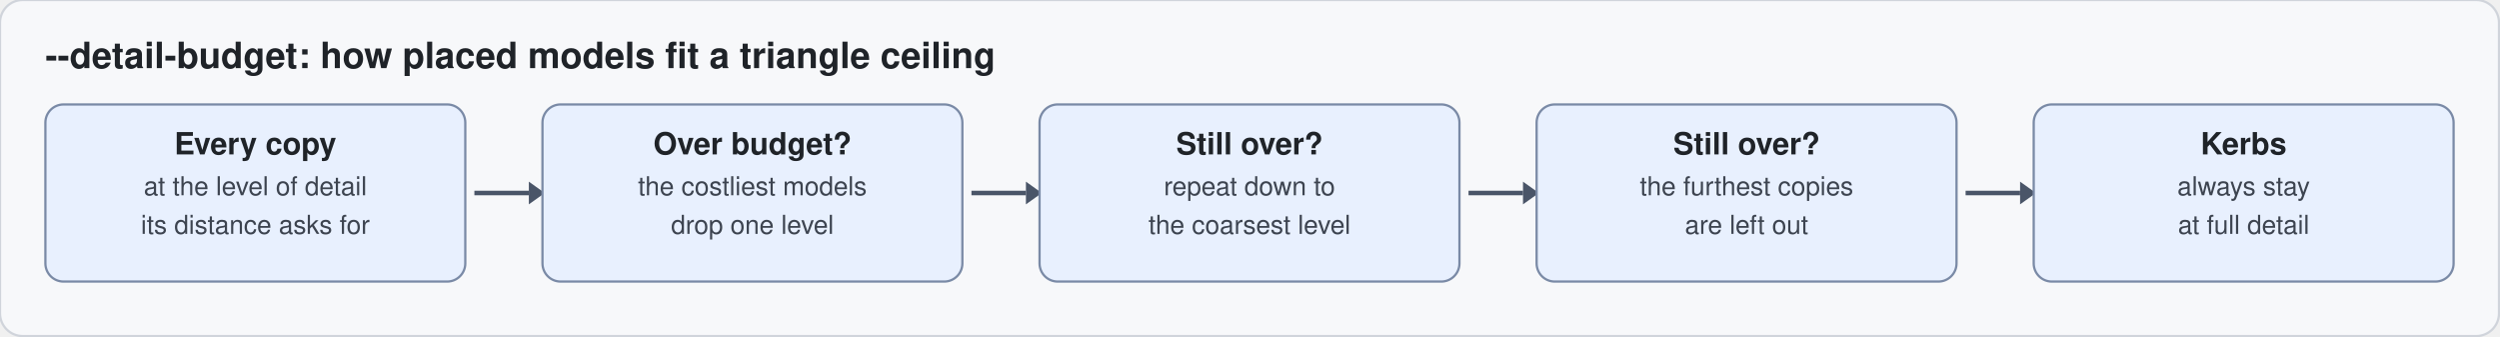
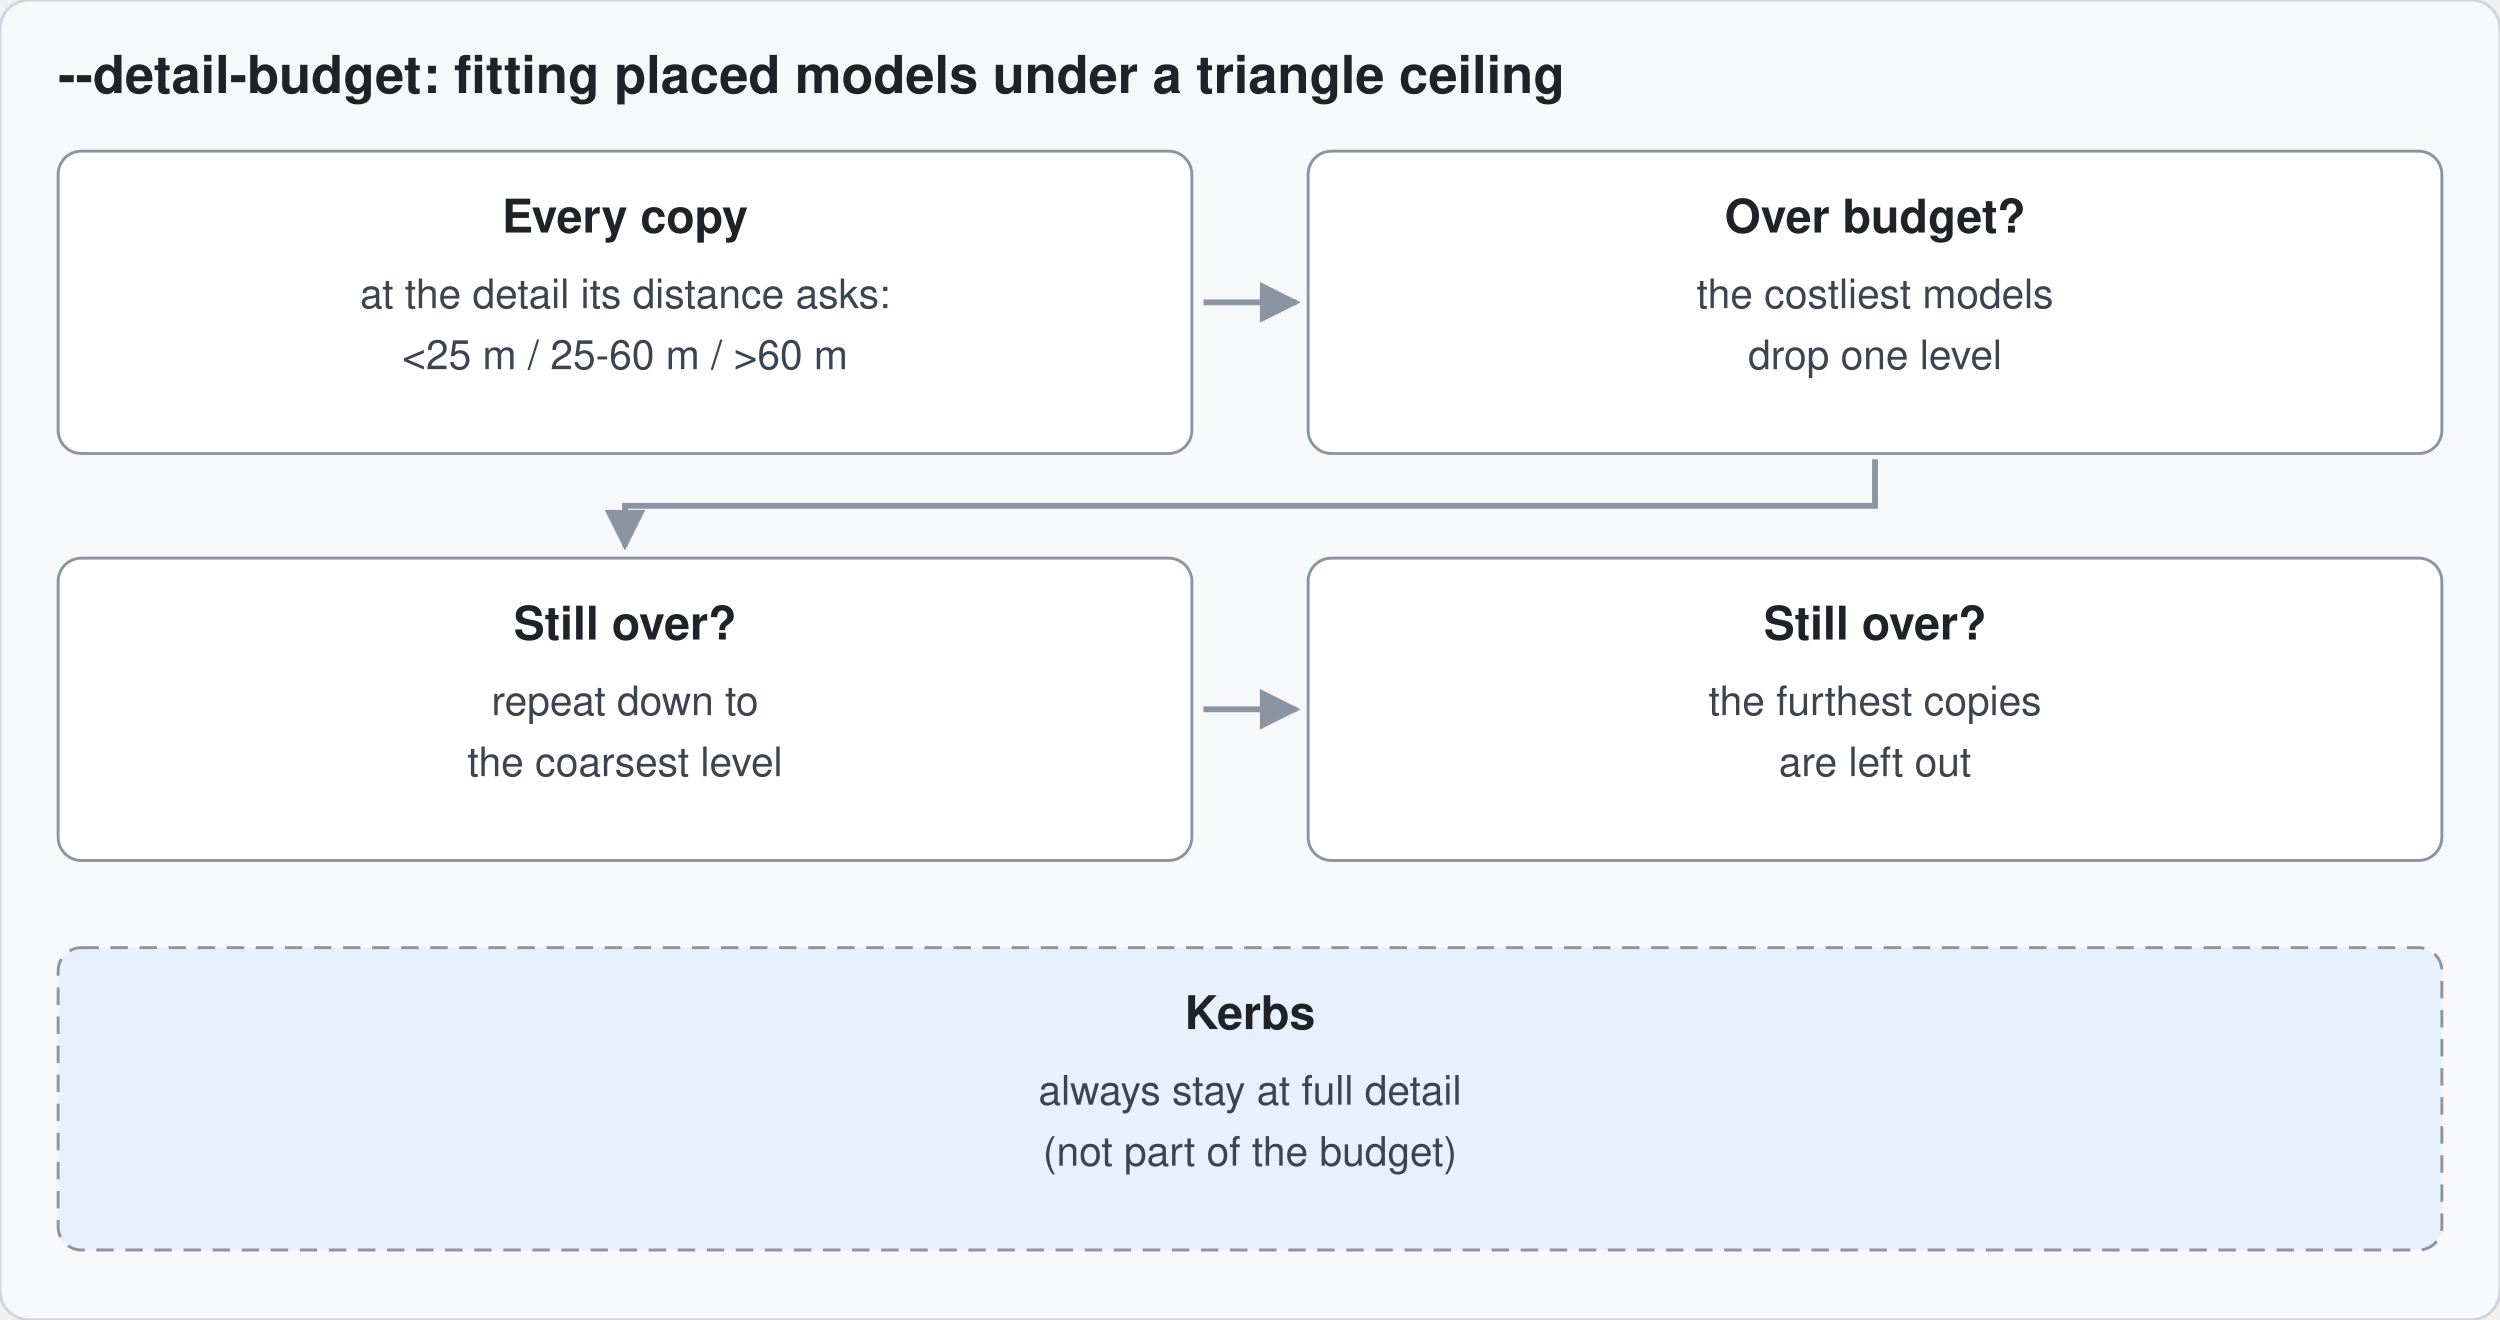
- <svg xmlns="http://www.w3.org/2000/svg" width="1101" height="148" viewBox="0 0 1101 148" role="img" aria-label="--detail-budget: how placed models fit a triangle ceiling">
-   <rect width="1101" height="148" rx="10" fill="#f7f8fa" stroke="#d0d4db" />
-   <text x="20" y="30" font-family="Segoe UI,Helvetica,Arial,sans-serif" font-size="16" font-weight="600" fill="#1f2328">--detail-budget: how placed models fit a triangle ceiling</text>
-   <rect x="20" y="46" width="185" height="78" rx="8" fill="#e8f0fe" stroke="#7a8aa6" />
-   <text x="112.5" y="68" font-family="Segoe UI,Helvetica,Arial,sans-serif" font-size="13.5" font-weight="600" fill="#1f2328" text-anchor="middle">Every copy</text>
-   <text x="112.5" y="86" font-family="Segoe UI,Helvetica,Arial,sans-serif" font-size="11.5" fill="#3d4450" text-anchor="middle">at the level of detail</text>
-   <text x="112.5" y="103" font-family="Segoe UI,Helvetica,Arial,sans-serif" font-size="11.5" fill="#3d4450" text-anchor="middle">its distance asks for</text>
-   <path d="M209 85.0 H233" stroke="#4a5568" stroke-width="2" />
-   <path d="M233 80.0 L240 85.0 L233 90.0Z" fill="#4a5568" />
-   <rect x="239" y="46" width="185" height="78" rx="8" fill="#e8f0fe" stroke="#7a8aa6" />
-   <text x="331.5" y="68" font-family="Segoe UI,Helvetica,Arial,sans-serif" font-size="13.5" font-weight="600" fill="#1f2328" text-anchor="middle">Over budget?</text>
-   <text x="331.5" y="86" font-family="Segoe UI,Helvetica,Arial,sans-serif" font-size="11.5" fill="#3d4450" text-anchor="middle">the costliest models</text>
-   <text x="331.5" y="103" font-family="Segoe UI,Helvetica,Arial,sans-serif" font-size="11.5" fill="#3d4450" text-anchor="middle">drop one level</text>
-   <path d="M428 85.0 H452" stroke="#4a5568" stroke-width="2" />
-   <path d="M452 80.0 L459 85.0 L452 90.0Z" fill="#4a5568" />
-   <rect x="458" y="46" width="185" height="78" rx="8" fill="#e8f0fe" stroke="#7a8aa6" />
-   <text x="550.5" y="68" font-family="Segoe UI,Helvetica,Arial,sans-serif" font-size="13.5" font-weight="600" fill="#1f2328" text-anchor="middle">Still over?</text>
-   <text x="550.5" y="86" font-family="Segoe UI,Helvetica,Arial,sans-serif" font-size="11.5" fill="#3d4450" text-anchor="middle">repeat down to</text>
-   <text x="550.5" y="103" font-family="Segoe UI,Helvetica,Arial,sans-serif" font-size="11.5" fill="#3d4450" text-anchor="middle">the coarsest level</text>
-   <path d="M647 85.0 H671" stroke="#4a5568" stroke-width="2" />
-   <path d="M671 80.0 L678 85.0 L671 90.0Z" fill="#4a5568" />
-   <rect x="677" y="46" width="185" height="78" rx="8" fill="#e8f0fe" stroke="#7a8aa6" />
-   <text x="769.5" y="68" font-family="Segoe UI,Helvetica,Arial,sans-serif" font-size="13.5" font-weight="600" fill="#1f2328" text-anchor="middle">Still over?</text>
-   <text x="769.5" y="86" font-family="Segoe UI,Helvetica,Arial,sans-serif" font-size="11.5" fill="#3d4450" text-anchor="middle">the furthest copies</text>
-   <text x="769.5" y="103" font-family="Segoe UI,Helvetica,Arial,sans-serif" font-size="11.5" fill="#3d4450" text-anchor="middle">are left out</text>
-   <path d="M866 85.0 H890" stroke="#4a5568" stroke-width="2" />
-   <path d="M890 80.0 L897 85.0 L890 90.0Z" fill="#4a5568" />
-   <rect x="896" y="46" width="185" height="78" rx="8" fill="#e8f0fe" stroke="#7a8aa6" />
-   <text x="988.5" y="68" font-family="Segoe UI,Helvetica,Arial,sans-serif" font-size="13.5" font-weight="600" fill="#1f2328" text-anchor="middle">Kerbs</text>
-   <text x="988.5" y="86" font-family="Segoe UI,Helvetica,Arial,sans-serif" font-size="11.5" fill="#3d4450" text-anchor="middle">always stay</text>
-   <text x="988.5" y="103" font-family="Segoe UI,Helvetica,Arial,sans-serif" font-size="11.5" fill="#3d4450" text-anchor="middle">at full detail</text>
+ <svg xmlns="http://www.w3.org/2000/svg" width="860" height="454" viewBox="0 0 860 454" role="img" aria-label="--detail-budget: fitting placed models under a triangle ceiling">
+   <rect width="860" height="454" rx="10" fill="#f7f8fa" stroke="#d0d4db" />
+   <defs>
+     <marker id="a" viewBox="0 0 10 10" refX="9" refY="5" markerWidth="7" markerHeight="7" orient="auto-start-reverse">
+       <path d="M0,0 L10,5 L0,10 z" fill="#8a94a3" />
+     </marker>
+   </defs>
+   <text x="20" y="32" font-family="Segoe UI,Helvetica,Arial,sans-serif" font-size="18" font-weight="600" fill="#1f2328" text-anchor="start">--detail-budget: fitting placed models under a triangle ceiling</text>
+   <rect x="20" y="52" width="390" height="104" rx="8" fill="#ffffff" stroke="#8a94a3" />
+   <text x="215" y="80" font-family="Segoe UI,Helvetica,Arial,sans-serif" font-size="16" font-weight="600" fill="#1f2328" text-anchor="middle">Every copy</text>
+   <text x="215" y="106" font-family="Segoe UI,Helvetica,Arial,sans-serif" font-size="14" font-weight="400" fill="#3d4450" text-anchor="middle">at the detail its distance asks:</text>
+   <text x="215" y="127" font-family="Segoe UI,Helvetica,Arial,sans-serif" font-size="14" font-weight="400" fill="#3d4450" text-anchor="middle">&lt;25 m / 25-60 m / &gt;60 m</text>
+   <rect x="450" y="52" width="390" height="104" rx="8" fill="#ffffff" stroke="#8a94a3" />
+   <text x="645" y="80" font-family="Segoe UI,Helvetica,Arial,sans-serif" font-size="16" font-weight="600" fill="#1f2328" text-anchor="middle">Over budget?</text>
+   <text x="645" y="106" font-family="Segoe UI,Helvetica,Arial,sans-serif" font-size="14" font-weight="400" fill="#3d4450" text-anchor="middle">the costliest models</text>
+   <text x="645" y="127" font-family="Segoe UI,Helvetica,Arial,sans-serif" font-size="14" font-weight="400" fill="#3d4450" text-anchor="middle">drop one level</text>
+   <rect x="20" y="192" width="390" height="104" rx="8" fill="#ffffff" stroke="#8a94a3" />
+   <text x="215" y="220" font-family="Segoe UI,Helvetica,Arial,sans-serif" font-size="16" font-weight="600" fill="#1f2328" text-anchor="middle">Still over?</text>
+   <text x="215" y="246" font-family="Segoe UI,Helvetica,Arial,sans-serif" font-size="14" font-weight="400" fill="#3d4450" text-anchor="middle">repeat down to</text>
+   <text x="215" y="267" font-family="Segoe UI,Helvetica,Arial,sans-serif" font-size="14" font-weight="400" fill="#3d4450" text-anchor="middle">the coarsest level</text>
+   <rect x="450" y="192" width="390" height="104" rx="8" fill="#ffffff" stroke="#8a94a3" />
+   <text x="645" y="220" font-family="Segoe UI,Helvetica,Arial,sans-serif" font-size="16" font-weight="600" fill="#1f2328" text-anchor="middle">Still over?</text>
+   <text x="645" y="246" font-family="Segoe UI,Helvetica,Arial,sans-serif" font-size="14" font-weight="400" fill="#3d4450" text-anchor="middle">the furthest copies</text>
+   <text x="645" y="267" font-family="Segoe UI,Helvetica,Arial,sans-serif" font-size="14" font-weight="400" fill="#3d4450" text-anchor="middle">are left out</text>
+   <line x1="414" y1="104.0" x2="446" y2="104.0" stroke="#8a94a3" stroke-width="2" marker-end="url(#a)" />
+   <path d="M645,158 V174 H215 V188" fill="none" stroke="#8a94a3" stroke-width="2" marker-end="url(#a)" />
+   <line x1="414" y1="244.0" x2="446" y2="244.0" stroke="#8a94a3" stroke-width="2" marker-end="url(#a)" />
+   <rect x="20" y="326" width="820" height="104" rx="8" fill="#e8f0fe" stroke="#8a94a3" stroke-dasharray="6 4" />
+   <text x="430" y="354" font-family="Segoe UI,Helvetica,Arial,sans-serif" font-size="16" font-weight="600" fill="#1f2328" text-anchor="middle">Kerbs</text>
+   <text x="430" y="380" font-family="Segoe UI,Helvetica,Arial,sans-serif" font-size="14" font-weight="400" fill="#3d4450" text-anchor="middle">always stay at full detail</text>
+   <text x="430" y="401" font-family="Segoe UI,Helvetica,Arial,sans-serif" font-size="14" font-weight="400" fill="#3d4450" text-anchor="middle">(not part of the budget)</text>
</svg>
